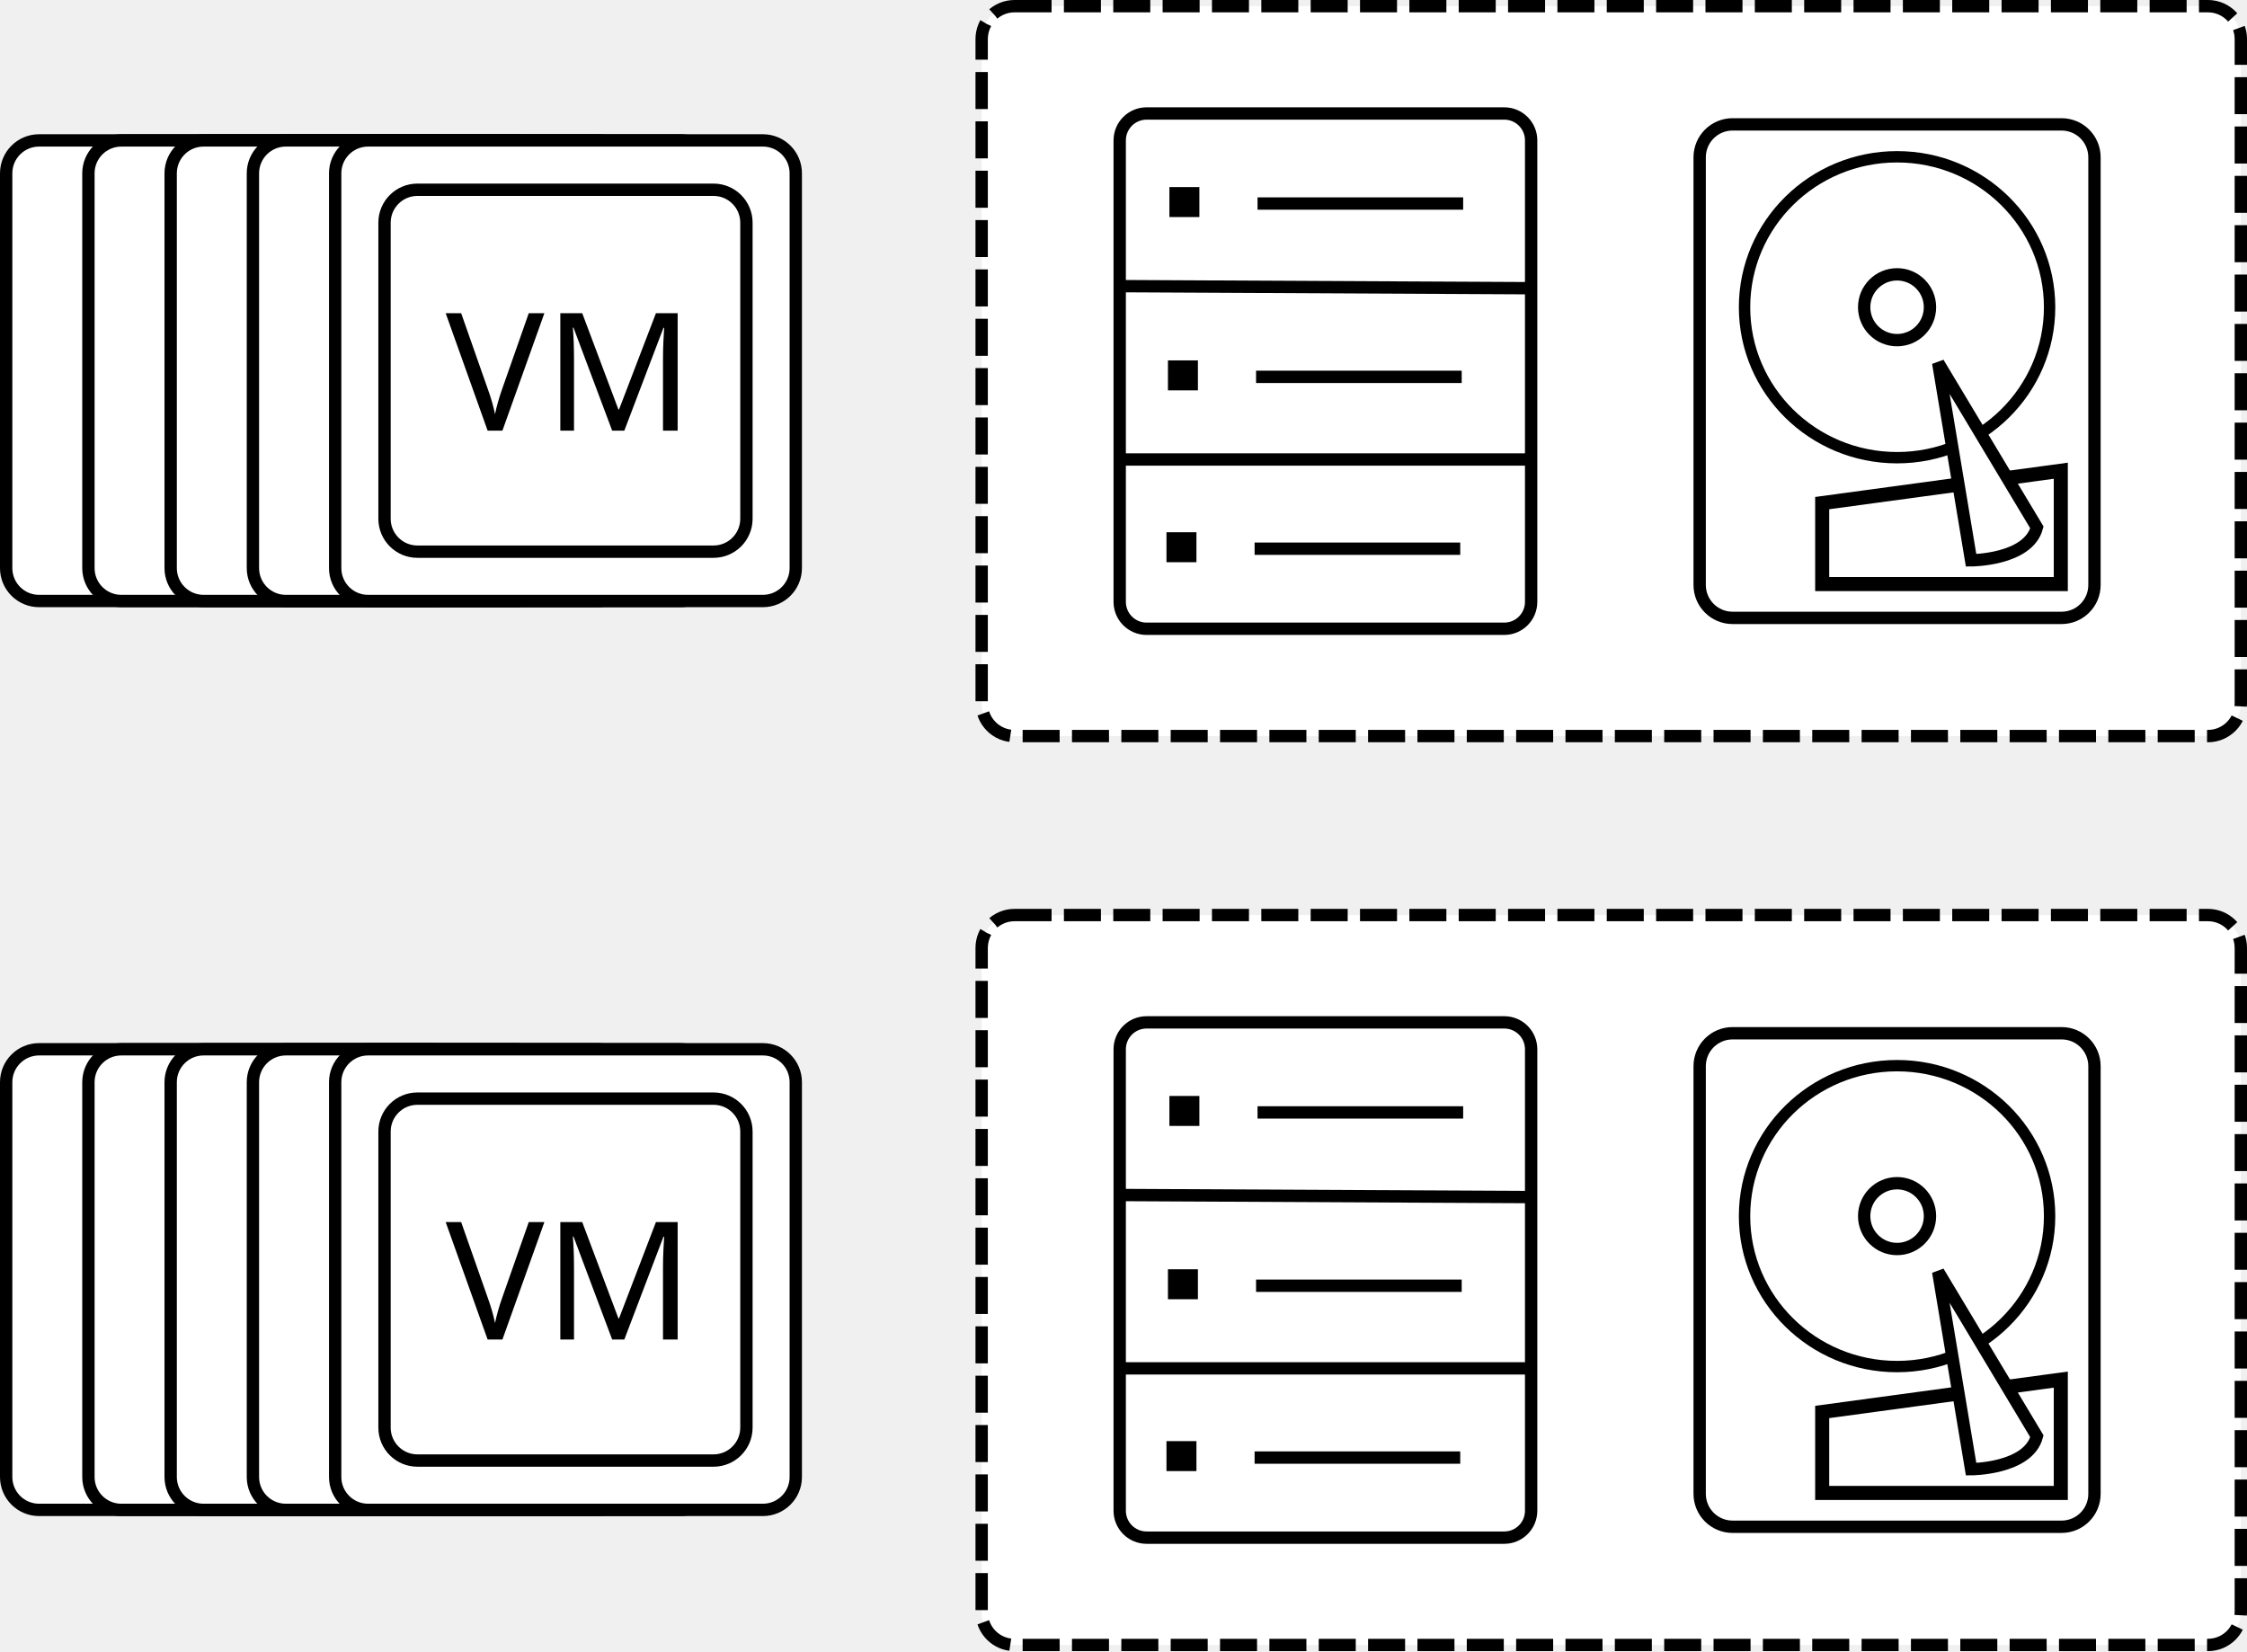
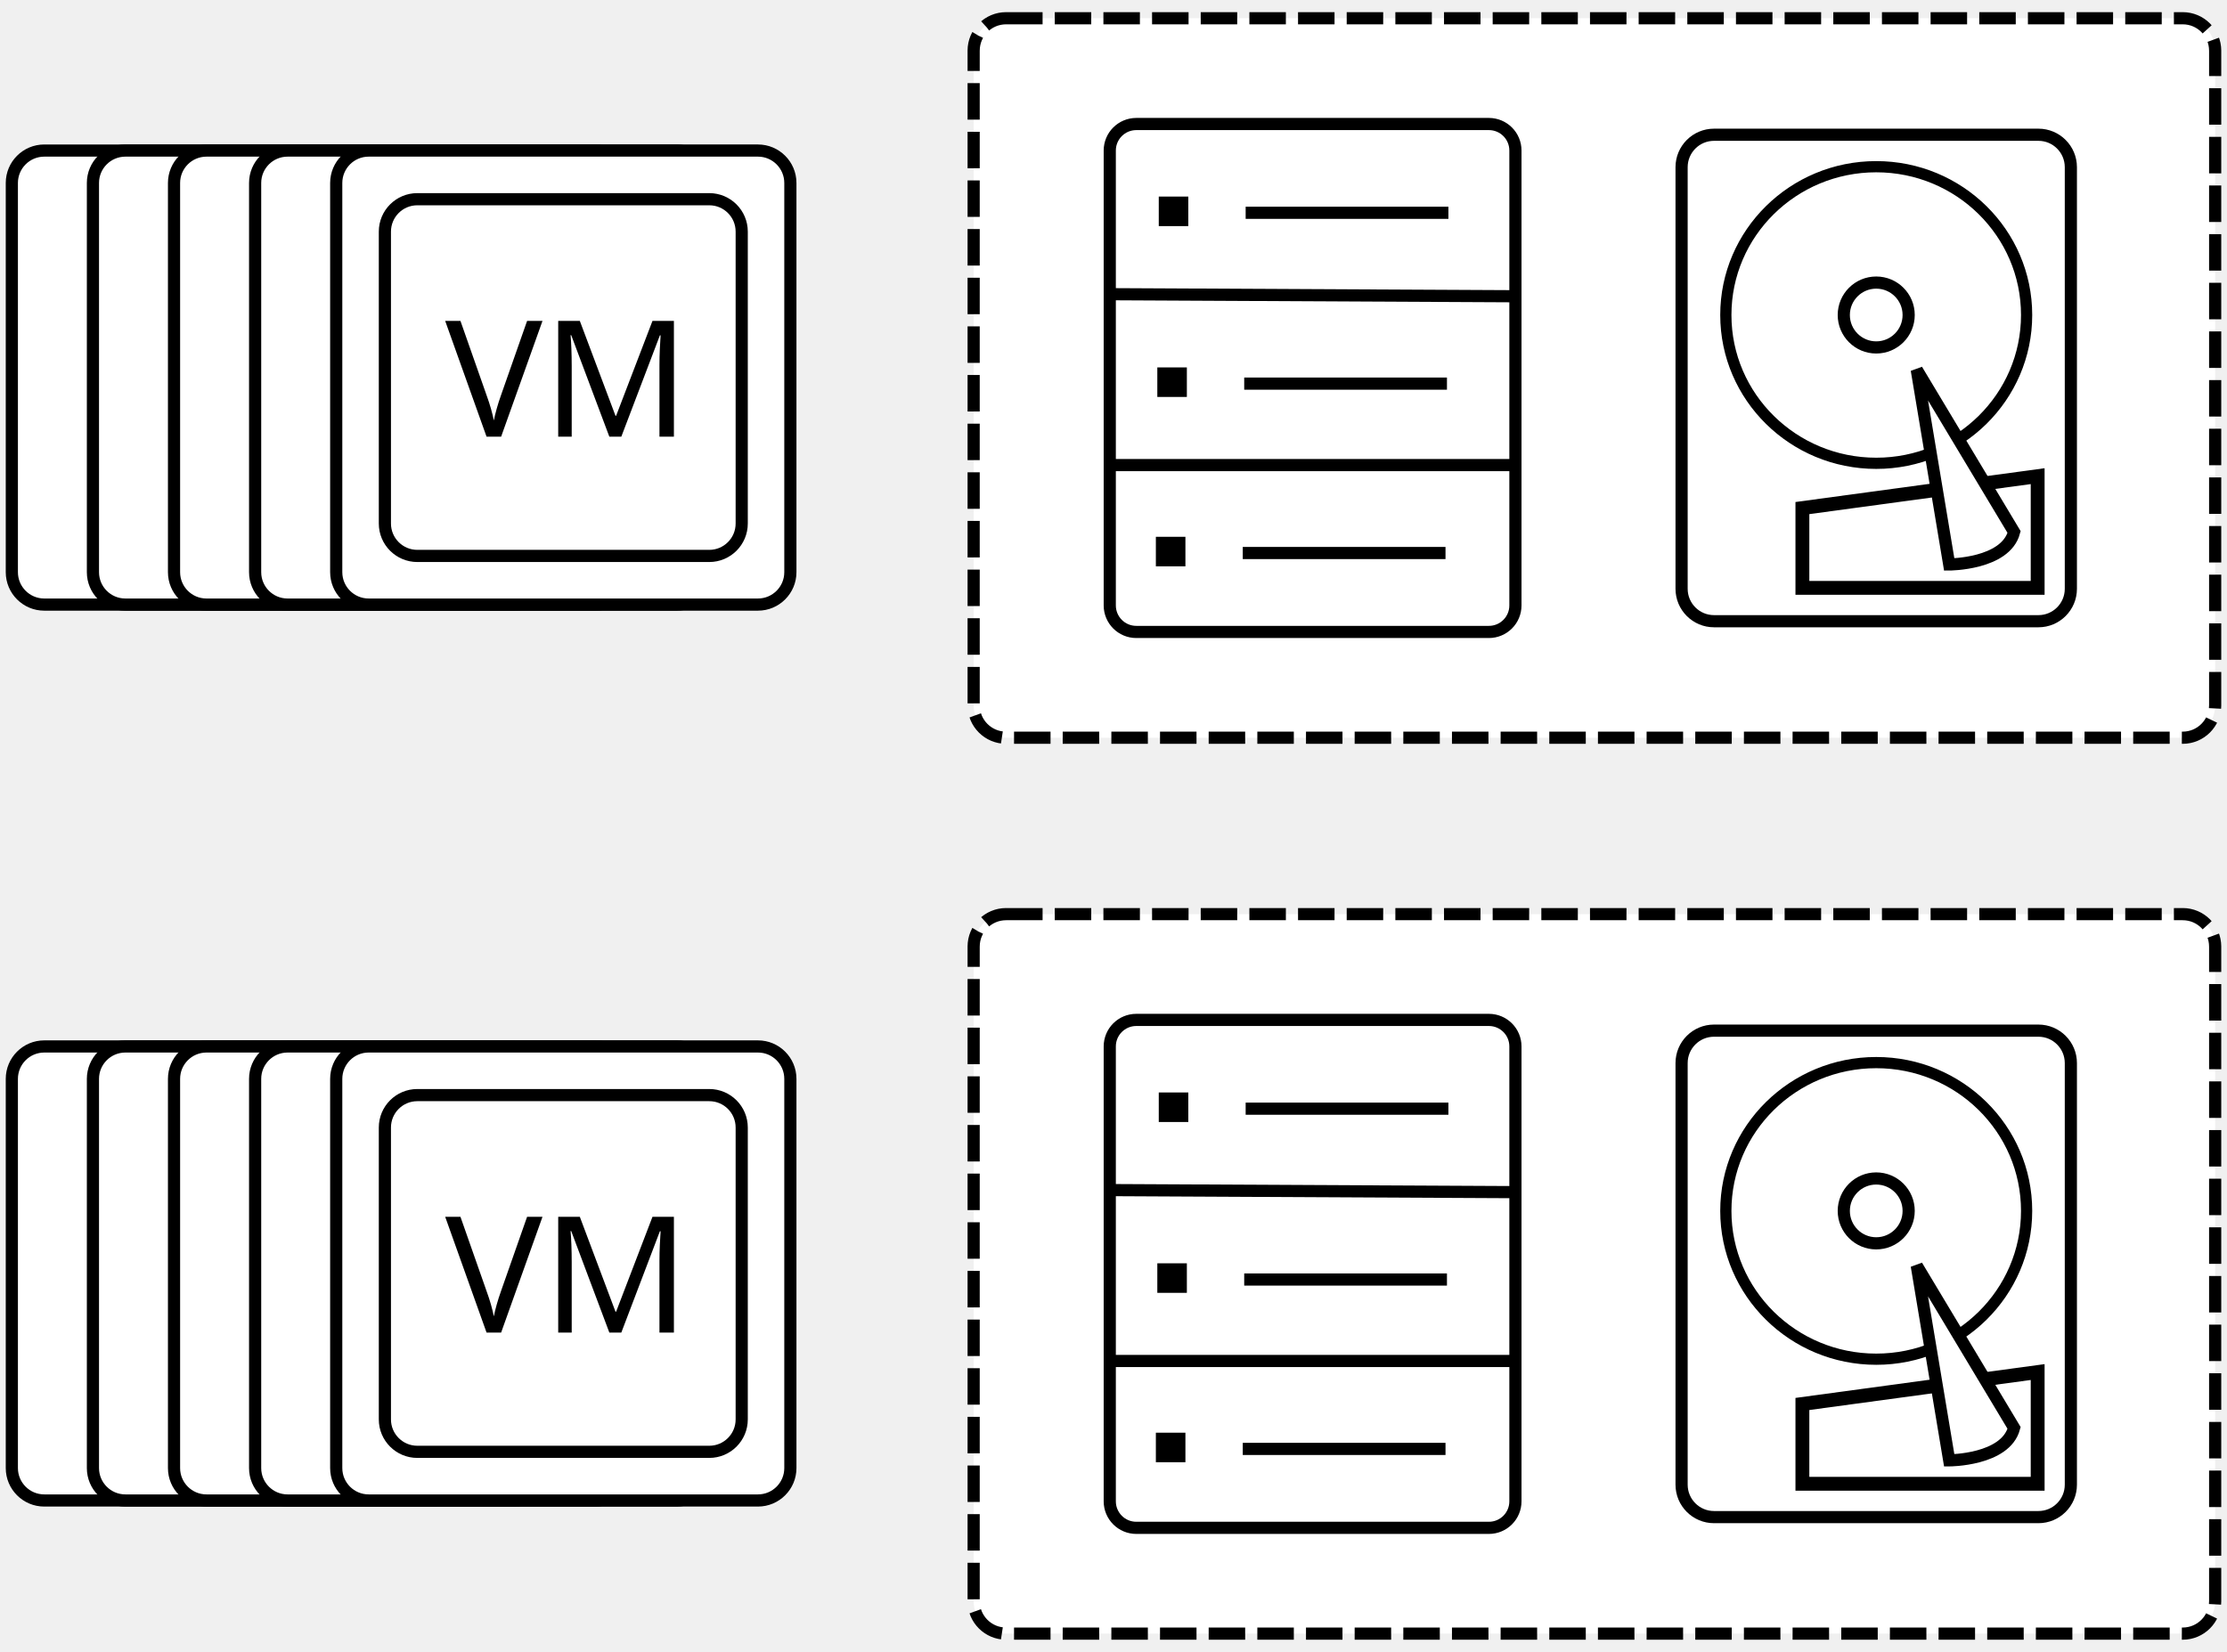
- <svg xmlns="http://www.w3.org/2000/svg" width="546.376" height="401.484" id="svg5421" version="1.1" viewBox="0 0 546.376 401.484">
+ <svg xmlns="http://www.w3.org/2000/svg" width="155mm" height="115mm" id="svg5421" version="1.1" viewBox="0 0 549.213 407.48">
  <defs id="defs5423" />
-   <g id="layer1" transform="translate(7.081716,-300.5167)">
-     <g id="g6189" transform="translate(0,5.8955078e-5)">
+   <g id="layer1" transform="translate(7.081716,-294.5201)">
+     <g id="g6189" transform="translate(1.418278,-2.998218)">
      <rect ry="8" rx="8" y="302.017" x="231.617" height="177.484" width="306.177" id="rect5569" style="fill:#ffffff;fill-opacity:1;stroke:#000000;stroke-width:3;stroke-miterlimit:4;stroke-dasharray:9, 3;stroke-dashoffset:0;stroke-opacity:1" />
      <g transform="translate(17.20568,5.244791)" id="g5571">
        <g id="g5541" transform="translate(0,3.513753)">
          <rect ry="6.54" rx="6.54" style="fill:none;stroke:#000000;stroke-width:3;stroke-miterlimit:4;stroke-dasharray:none;stroke-opacity:1" y="319.352" x="247.979" height="125.296" width="100.043" id="rect3344" />
          <path id="path4148" d="m 247.997,403.486 99.753,0" style="fill:none;fill-rule:evenodd;stroke:#000000;stroke-width:3;stroke-linecap:butt;stroke-linejoin:miter;stroke-miterlimit:4;stroke-dasharray:none;stroke-opacity:1" />
          <path id="path4150" d="m 247.997,361.332 100.005,0.505" style="fill:none;fill-rule:evenodd;stroke:#000000;stroke-width:3;stroke-linecap:butt;stroke-linejoin:miter;stroke-miterlimit:4;stroke-dasharray:none;stroke-opacity:1" />
          <g transform="translate(395.8502,-638.97)" id="g4190">
            <rect style="fill:#000000;fill-opacity:1;stroke:#000000;stroke-width:3;stroke-miterlimit:4;stroke-dasharray:none;stroke-opacity:1" id="rect4182" width="4.286" height="4.286" x="-134.286" y="977.719" />
            <path style="fill:none;fill-rule:evenodd;stroke:#000000;stroke-width:3;stroke-linecap:butt;stroke-linejoin:miter;stroke-miterlimit:4;stroke-dasharray:none;stroke-opacity:1" d="m -114.357,980.219 50,0" id="path4188" />
          </g>
          <g id="g4194" transform="translate(395.4931,-596.8272)">
            <rect y="977.719" x="-134.286" height="4.286" width="4.286" id="rect4196" style="fill:#000000;fill-opacity:1;stroke:#000000;stroke-width:3;stroke-miterlimit:4;stroke-dasharray:none;stroke-opacity:1" />
            <path id="path4198" d="m -114.357,980.219 50,0" style="fill:none;fill-rule:evenodd;stroke:#000000;stroke-width:3;stroke-linecap:butt;stroke-linejoin:miter;stroke-miterlimit:4;stroke-dasharray:none;stroke-opacity:1" />
          </g>
          <g transform="translate(395.136,-555.0415)" id="g4200">
            <rect style="fill:#000000;fill-opacity:1;stroke:#000000;stroke-width:3;stroke-miterlimit:4;stroke-dasharray:none;stroke-opacity:1" id="rect4202" width="4.286" height="4.286" x="-134.286" y="977.719" />
            <path style="fill:none;fill-rule:evenodd;stroke:#000000;stroke-width:3;stroke-linecap:butt;stroke-linejoin:miter;stroke-miterlimit:4;stroke-dasharray:none;stroke-opacity:1" d="m -114.357,980.219 50,0" id="path4204" />
          </g>
        </g>
        <g id="g5555" transform="translate(-81,-144.4863)">
          <rect ry="8" rx="8" y="470" x="470" height="120" width="96" id="rect4814" style="fill:none;fill-opacity:1;stroke:#000000;stroke-width:3;stroke-miterlimit:4;stroke-dasharray:none;stroke-opacity:1" />
          <g transform="translate(453.0305,-458.3622)" id="g4826">
            <ellipse style="fill:none;fill-opacity:1;stroke:#000000;stroke-width:2.763;stroke-miterlimit:4;stroke-dasharray:none;stroke-opacity:1" id="path4820" cx="64.97" cy="972.827" rx="37.088" ry="36.583" />
            <circle style="fill:none;fill-opacity:1;stroke:#000000;stroke-width:3;stroke-miterlimit:4;stroke-dasharray:none;stroke-opacity:1" id="path4824" cx="64.97" cy="972.827" r="8" />
          </g>
          <path id="path5376" d="m 557.813,554.218 0,27.558 -58.02,0 0,-19.684 z" style="fill:none;fill-rule:evenodd;stroke:#000000;stroke-width:3.418;stroke-linecap:butt;stroke-linejoin:miter;stroke-miterlimit:4;stroke-dasharray:none;stroke-opacity:1" />
          <path id="path4832" d="m 552,568 -24,-40 8,48 c 0,0 13.856,0 16,-8 z" style="fill:#ffffff;fill-opacity:1;fill-rule:evenodd;stroke:#000000;stroke-width:3;stroke-linecap:butt;stroke-linejoin:miter;stroke-miterlimit:4;stroke-dasharray:none;stroke-opacity:1" />
        </g>
      </g>
    </g>
-     <rect style="fill:#ffffff;fill-opacity:1;stroke:#000000;stroke-width:3;stroke-miterlimit:4;stroke-dasharray:none;stroke-opacity:1" id="rect6619" width="112" height="112" x="-5.582" y="334.658" ry="8" rx="8" />
-     <rect rx="8" ry="8" y="334.658" x="14.418" height="112" width="112" id="rect6621" style="fill:#ffffff;fill-opacity:1;stroke:#000000;stroke-width:3;stroke-miterlimit:4;stroke-dasharray:none;stroke-opacity:1" />
-     <rect style="fill:#ffffff;fill-opacity:1;stroke:#000000;stroke-width:3;stroke-miterlimit:4;stroke-dasharray:none;stroke-opacity:1" id="rect6623" width="112" height="112" x="34.418" y="334.658" ry="8" rx="8" />
-     <rect rx="8" ry="8" y="334.658" x="54.418" height="112" width="112" id="rect6625" style="fill:#ffffff;fill-opacity:1;stroke:#000000;stroke-width:3;stroke-miterlimit:4;stroke-dasharray:none;stroke-opacity:1" />
-     <g id="g6605" transform="translate(-216.3714,62.39272)">
+     <rect style="fill:#ffffff;fill-opacity:1;stroke:#000000;stroke-width:3;stroke-miterlimit:4;stroke-dasharray:none;stroke-opacity:1" id="rect6619" width="112" height="112" x="-4.163" y="331.66" ry="8" rx="8" />
+     <rect rx="8" ry="8" y="331.66" x="15.837" height="112" width="112" id="rect6621" style="fill:#ffffff;fill-opacity:1;stroke:#000000;stroke-width:3;stroke-miterlimit:4;stroke-dasharray:none;stroke-opacity:1" />
+     <rect style="fill:#ffffff;fill-opacity:1;stroke:#000000;stroke-width:3;stroke-miterlimit:4;stroke-dasharray:none;stroke-opacity:1" id="rect6623" width="112" height="112" x="35.837" y="331.66" ry="8" rx="8" />
+     <rect rx="8" ry="8" y="331.66" x="55.837" height="112" width="112" id="rect6625" style="fill:#ffffff;fill-opacity:1;stroke:#000000;stroke-width:3;stroke-miterlimit:4;stroke-dasharray:none;stroke-opacity:1" />
+     <g id="g6605" transform="translate(-214.9531,59.39444)">
      <rect rx="8" ry="8" y="272.265" x="290.79" height="112" width="112" id="rect4235" style="fill:#ffffff;fill-opacity:1;stroke:#000000;stroke-width:3;stroke-miterlimit:4;stroke-dasharray:none;stroke-opacity:1" />
      <rect ry="8" rx="8" y="284.265" x="302.79" height="88" width="88" id="rect4777" style="fill:none;fill-opacity:1;stroke:#000000;stroke-width:3;stroke-miterlimit:4;stroke-dasharray:none;stroke-opacity:1" />
      <text id="text4779" y="342.845" x="317.659" style="font-style:normal;font-weight:normal;font-size:40px;line-height:125%;font-family:Sans;letter-spacing:0px;word-spacing:0px;fill:#000000;fill-opacity:1;stroke:none;stroke-width:1px;stroke-linecap:butt;stroke-linejoin:miter;stroke-opacity:1" xml:space="preserve">
        <tspan y="342.845" x="317.659" id="tspan4781">VM</tspan>
      </text>
    </g>
-     <g id="g8748" transform="translate(0,221)">
+     <g id="g8748" transform="translate(1.418278,218.0017)">
      <rect style="fill:#ffffff;fill-opacity:1;stroke:#000000;stroke-width:3;stroke-miterlimit:4;stroke-dasharray:9, 3;stroke-dashoffset:0;stroke-opacity:1" id="rect8750" width="306.177" height="177.484" x="231.617" y="302.017" rx="8" ry="8" />
      <g id="g8752" transform="translate(17.20568,5.244791)">
        <g transform="translate(0,3.513753)" id="g8754">
          <rect id="rect8756" width="100.043" height="125.296" x="247.979" y="319.352" style="fill:none;stroke:#000000;stroke-width:3;stroke-miterlimit:4;stroke-dasharray:none;stroke-opacity:1" rx="6.54" ry="6.54" />
          <path style="fill:none;fill-rule:evenodd;stroke:#000000;stroke-width:3;stroke-linecap:butt;stroke-linejoin:miter;stroke-miterlimit:4;stroke-dasharray:none;stroke-opacity:1" d="m 247.997,403.486 99.753,0" id="path8758" />
          <path style="fill:none;fill-rule:evenodd;stroke:#000000;stroke-width:3;stroke-linecap:butt;stroke-linejoin:miter;stroke-miterlimit:4;stroke-dasharray:none;stroke-opacity:1" d="m 247.997,361.332 100.005,0.505" id="path8760" />
          <g id="g8762" transform="translate(395.8502,-638.97)">
            <rect y="977.719" x="-134.286" height="4.286" width="4.286" id="rect8764" style="fill:#000000;fill-opacity:1;stroke:#000000;stroke-width:3;stroke-miterlimit:4;stroke-dasharray:none;stroke-opacity:1" />
            <path id="path8766" d="m -114.357,980.219 50,0" style="fill:none;fill-rule:evenodd;stroke:#000000;stroke-width:3;stroke-linecap:butt;stroke-linejoin:miter;stroke-miterlimit:4;stroke-dasharray:none;stroke-opacity:1" />
          </g>
          <g transform="translate(395.4931,-596.8272)" id="g8768">
            <rect style="fill:#000000;fill-opacity:1;stroke:#000000;stroke-width:3;stroke-miterlimit:4;stroke-dasharray:none;stroke-opacity:1" id="rect8770" width="4.286" height="4.286" x="-134.286" y="977.719" />
            <path style="fill:none;fill-rule:evenodd;stroke:#000000;stroke-width:3;stroke-linecap:butt;stroke-linejoin:miter;stroke-miterlimit:4;stroke-dasharray:none;stroke-opacity:1" d="m -114.357,980.219 50,0" id="path8772" />
          </g>
          <g id="g8774" transform="translate(395.136,-555.0415)">
            <rect y="977.719" x="-134.286" height="4.286" width="4.286" id="rect8776" style="fill:#000000;fill-opacity:1;stroke:#000000;stroke-width:3;stroke-miterlimit:4;stroke-dasharray:none;stroke-opacity:1" />
            <path id="path8778" d="m -114.357,980.219 50,0" style="fill:none;fill-rule:evenodd;stroke:#000000;stroke-width:3;stroke-linecap:butt;stroke-linejoin:miter;stroke-miterlimit:4;stroke-dasharray:none;stroke-opacity:1" />
          </g>
        </g>
        <g transform="translate(-81,-144.4863)" id="g8780">
          <rect style="fill:none;fill-opacity:1;stroke:#000000;stroke-width:3;stroke-miterlimit:4;stroke-dasharray:none;stroke-opacity:1" id="rect8782" width="96" height="120" x="470" y="470" rx="8" ry="8" />
          <g id="g8784" transform="translate(453.0305,-458.3622)">
            <ellipse ry="36.583" rx="37.088" cy="972.827" cx="64.97" id="ellipse8786" style="fill:none;fill-opacity:1;stroke:#000000;stroke-width:2.763;stroke-miterlimit:4;stroke-dasharray:none;stroke-opacity:1" />
            <circle r="8" cy="972.827" cx="64.97" id="circle8788" style="fill:none;fill-opacity:1;stroke:#000000;stroke-width:3;stroke-miterlimit:4;stroke-dasharray:none;stroke-opacity:1" />
          </g>
          <path style="fill:none;fill-rule:evenodd;stroke:#000000;stroke-width:3.418;stroke-linecap:butt;stroke-linejoin:miter;stroke-miterlimit:4;stroke-dasharray:none;stroke-opacity:1" d="m 557.813,554.218 0,27.558 -58.02,0 0,-19.684 z" id="path8790" />
          <path style="fill:#ffffff;fill-opacity:1;fill-rule:evenodd;stroke:#000000;stroke-width:3;stroke-linecap:butt;stroke-linejoin:miter;stroke-miterlimit:4;stroke-dasharray:none;stroke-opacity:1" d="m 552,568 -24,-40 8,48 c 0,0 13.856,0 16,-8 z" id="path8792" />
        </g>
      </g>
    </g>
-     <rect rx="8" ry="8" y="555.658" x="-5.582" height="112" width="112" id="rect8806" style="fill:#ffffff;fill-opacity:1;stroke:#000000;stroke-width:3;stroke-miterlimit:4;stroke-dasharray:none;stroke-opacity:1" />
-     <rect style="fill:#ffffff;fill-opacity:1;stroke:#000000;stroke-width:3;stroke-miterlimit:4;stroke-dasharray:none;stroke-opacity:1" id="rect8808" width="112" height="112" x="14.418" y="555.658" ry="8" rx="8" />
-     <rect rx="8" ry="8" y="555.658" x="34.418" height="112" width="112" id="rect8810" style="fill:#ffffff;fill-opacity:1;stroke:#000000;stroke-width:3;stroke-miterlimit:4;stroke-dasharray:none;stroke-opacity:1" />
-     <rect style="fill:#ffffff;fill-opacity:1;stroke:#000000;stroke-width:3;stroke-miterlimit:4;stroke-dasharray:none;stroke-opacity:1" id="rect8812" width="112" height="112" x="54.418" y="555.658" ry="8" rx="8" />
-     <g transform="translate(-216.3714,283.3927)" id="g8814">
+     <rect rx="8" ry="8" y="552.66" x="-4.163" height="112" width="112" id="rect8806" style="fill:#ffffff;fill-opacity:1;stroke:#000000;stroke-width:3;stroke-miterlimit:4;stroke-dasharray:none;stroke-opacity:1" />
+     <rect style="fill:#ffffff;fill-opacity:1;stroke:#000000;stroke-width:3;stroke-miterlimit:4;stroke-dasharray:none;stroke-opacity:1" id="rect8808" width="112" height="112" x="15.837" y="552.66" ry="8" rx="8" />
+     <rect rx="8" ry="8" y="552.66" x="35.837" height="112" width="112" id="rect8810" style="fill:#ffffff;fill-opacity:1;stroke:#000000;stroke-width:3;stroke-miterlimit:4;stroke-dasharray:none;stroke-opacity:1" />
+     <rect style="fill:#ffffff;fill-opacity:1;stroke:#000000;stroke-width:3;stroke-miterlimit:4;stroke-dasharray:none;stroke-opacity:1" id="rect8812" width="112" height="112" x="55.837" y="552.66" ry="8" rx="8" />
+     <g transform="translate(-214.9531,280.3944)" id="g8814">
      <rect style="fill:#ffffff;fill-opacity:1;stroke:#000000;stroke-width:3;stroke-miterlimit:4;stroke-dasharray:none;stroke-opacity:1" id="rect8816" width="112" height="112" x="290.79" y="272.265" ry="8" rx="8" />
      <rect style="fill:none;fill-opacity:1;stroke:#000000;stroke-width:3;stroke-miterlimit:4;stroke-dasharray:none;stroke-opacity:1" id="rect8818" width="88" height="88" x="302.79" y="284.265" rx="8" ry="8" />
      <text xml:space="preserve" style="font-style:normal;font-weight:normal;font-size:40px;line-height:125%;font-family:Sans;letter-spacing:0px;word-spacing:0px;fill:#000000;fill-opacity:1;stroke:none;stroke-width:1px;stroke-linecap:butt;stroke-linejoin:miter;stroke-opacity:1" x="317.659" y="342.845" id="text8820">
        <tspan id="tspan8822" x="317.659" y="342.845">VM</tspan>
      </text>
    </g>
  </g>
</svg>
